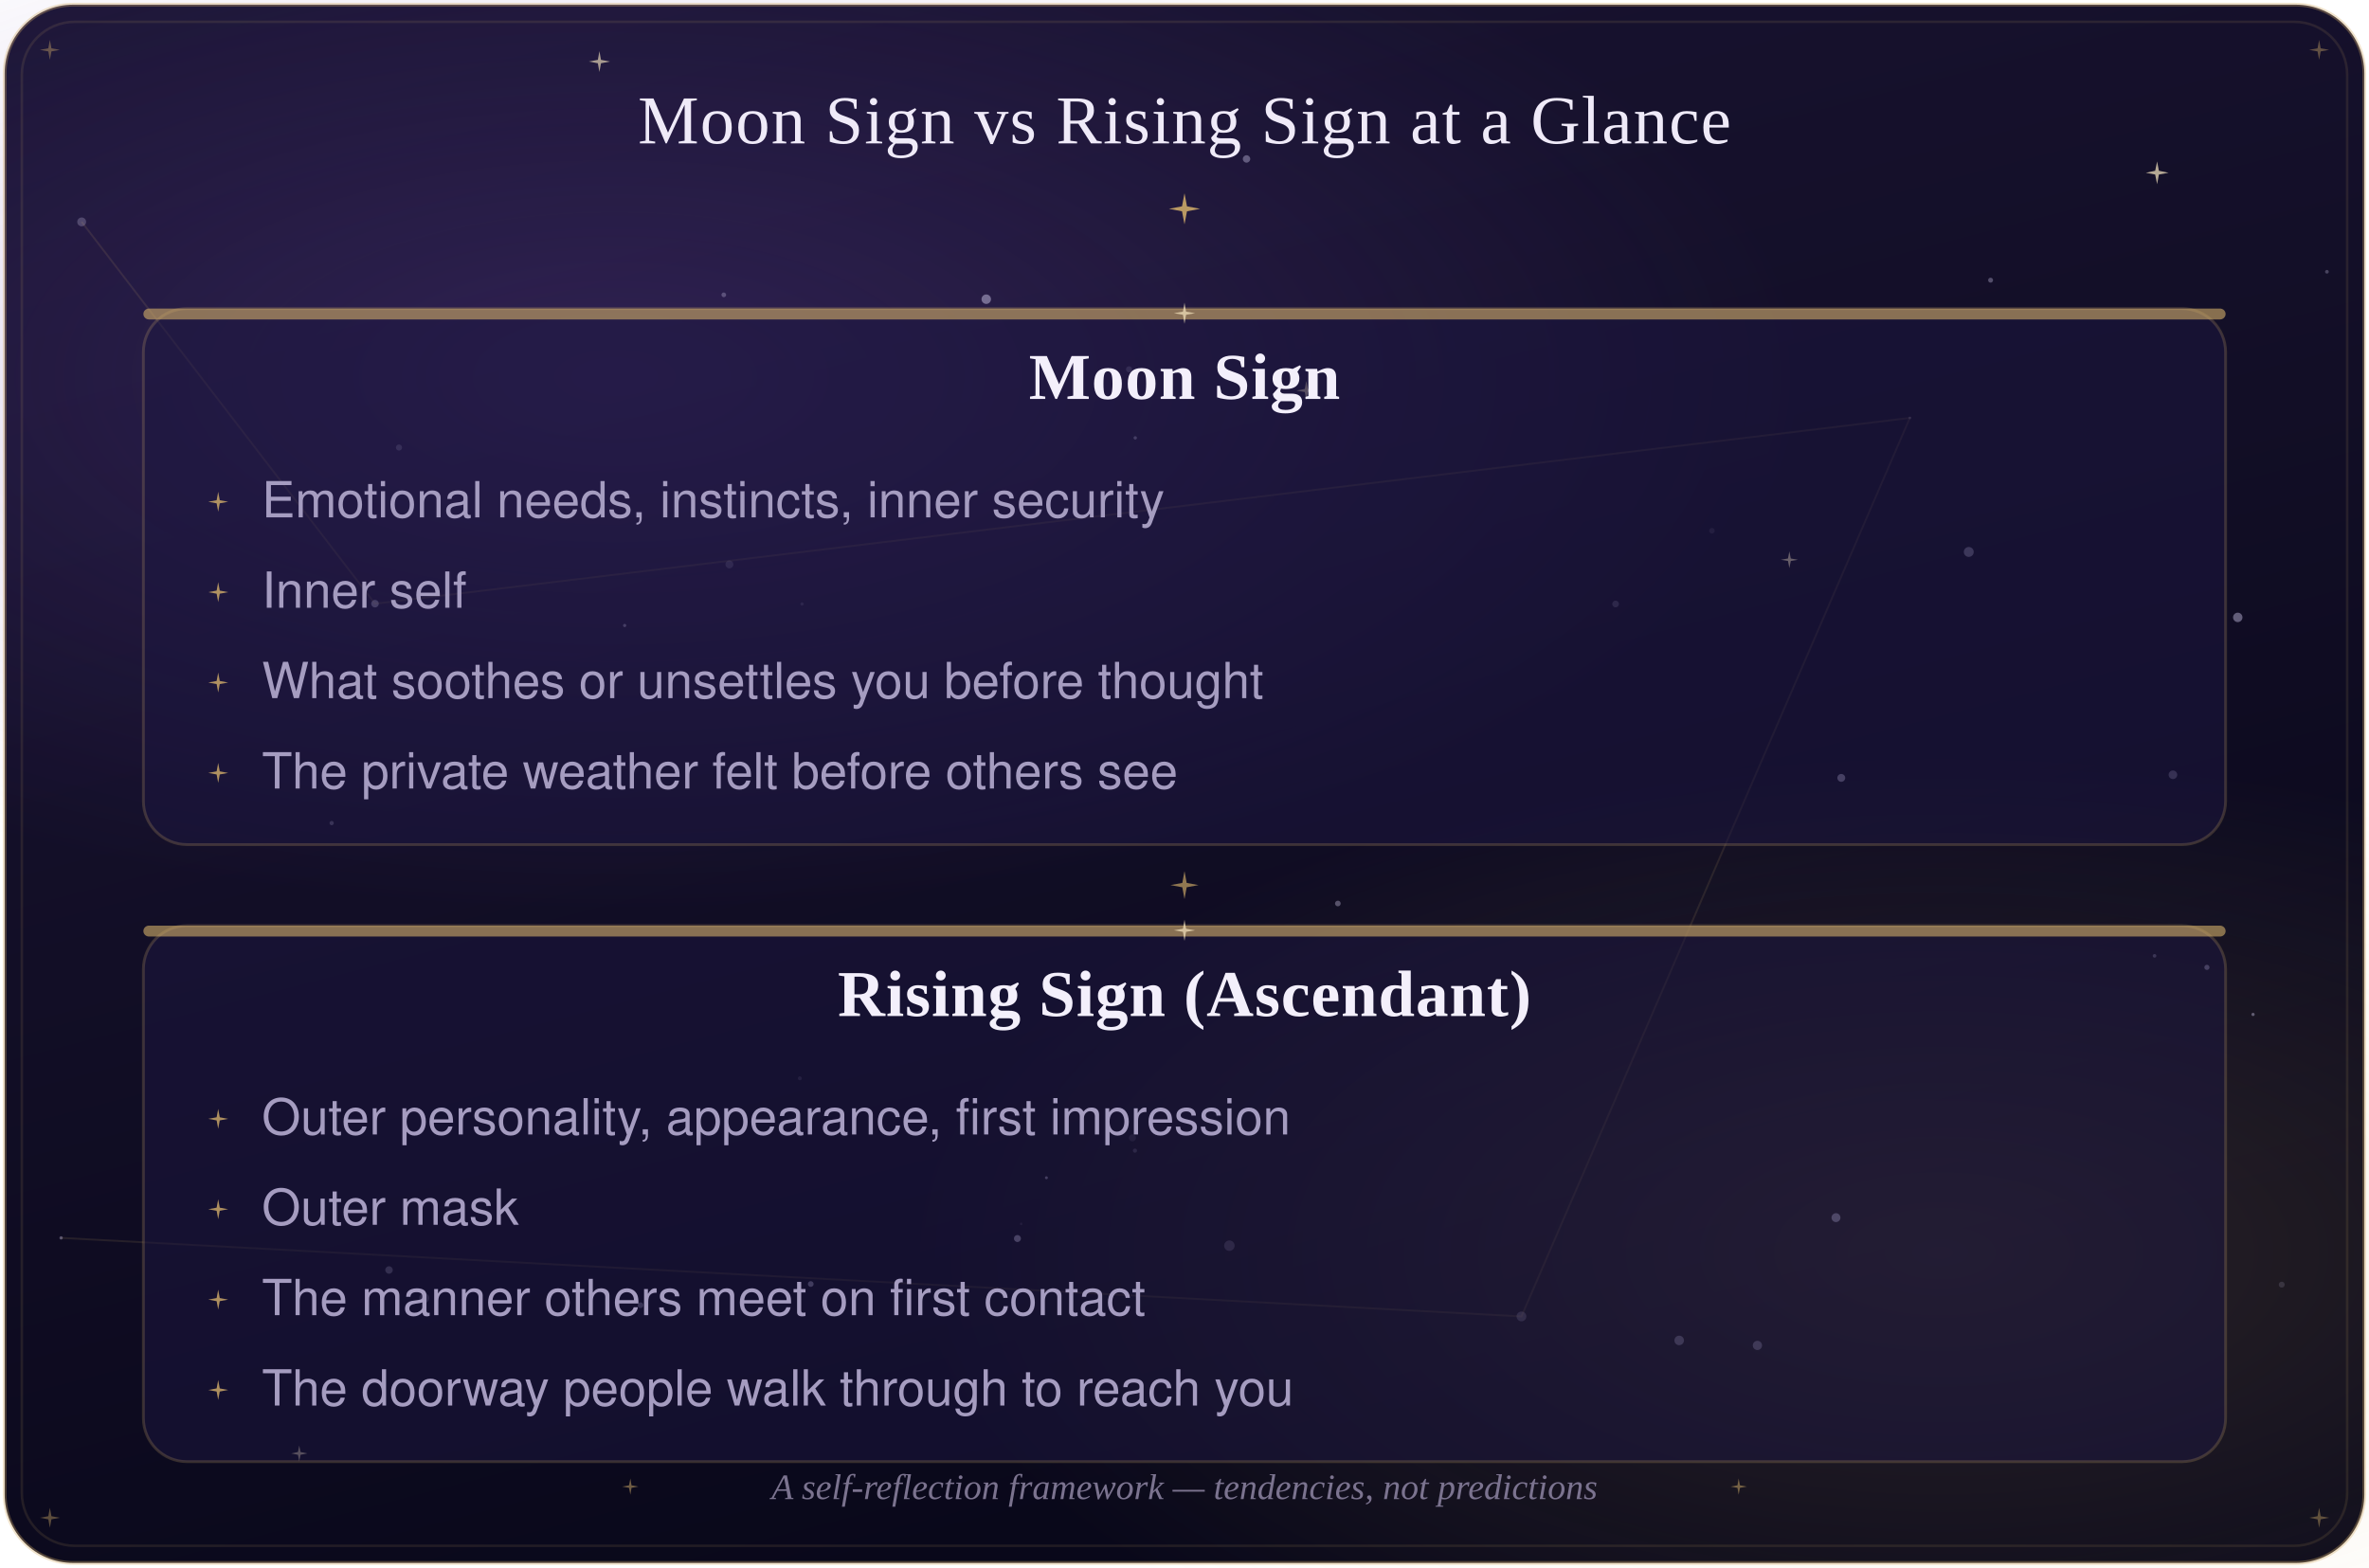
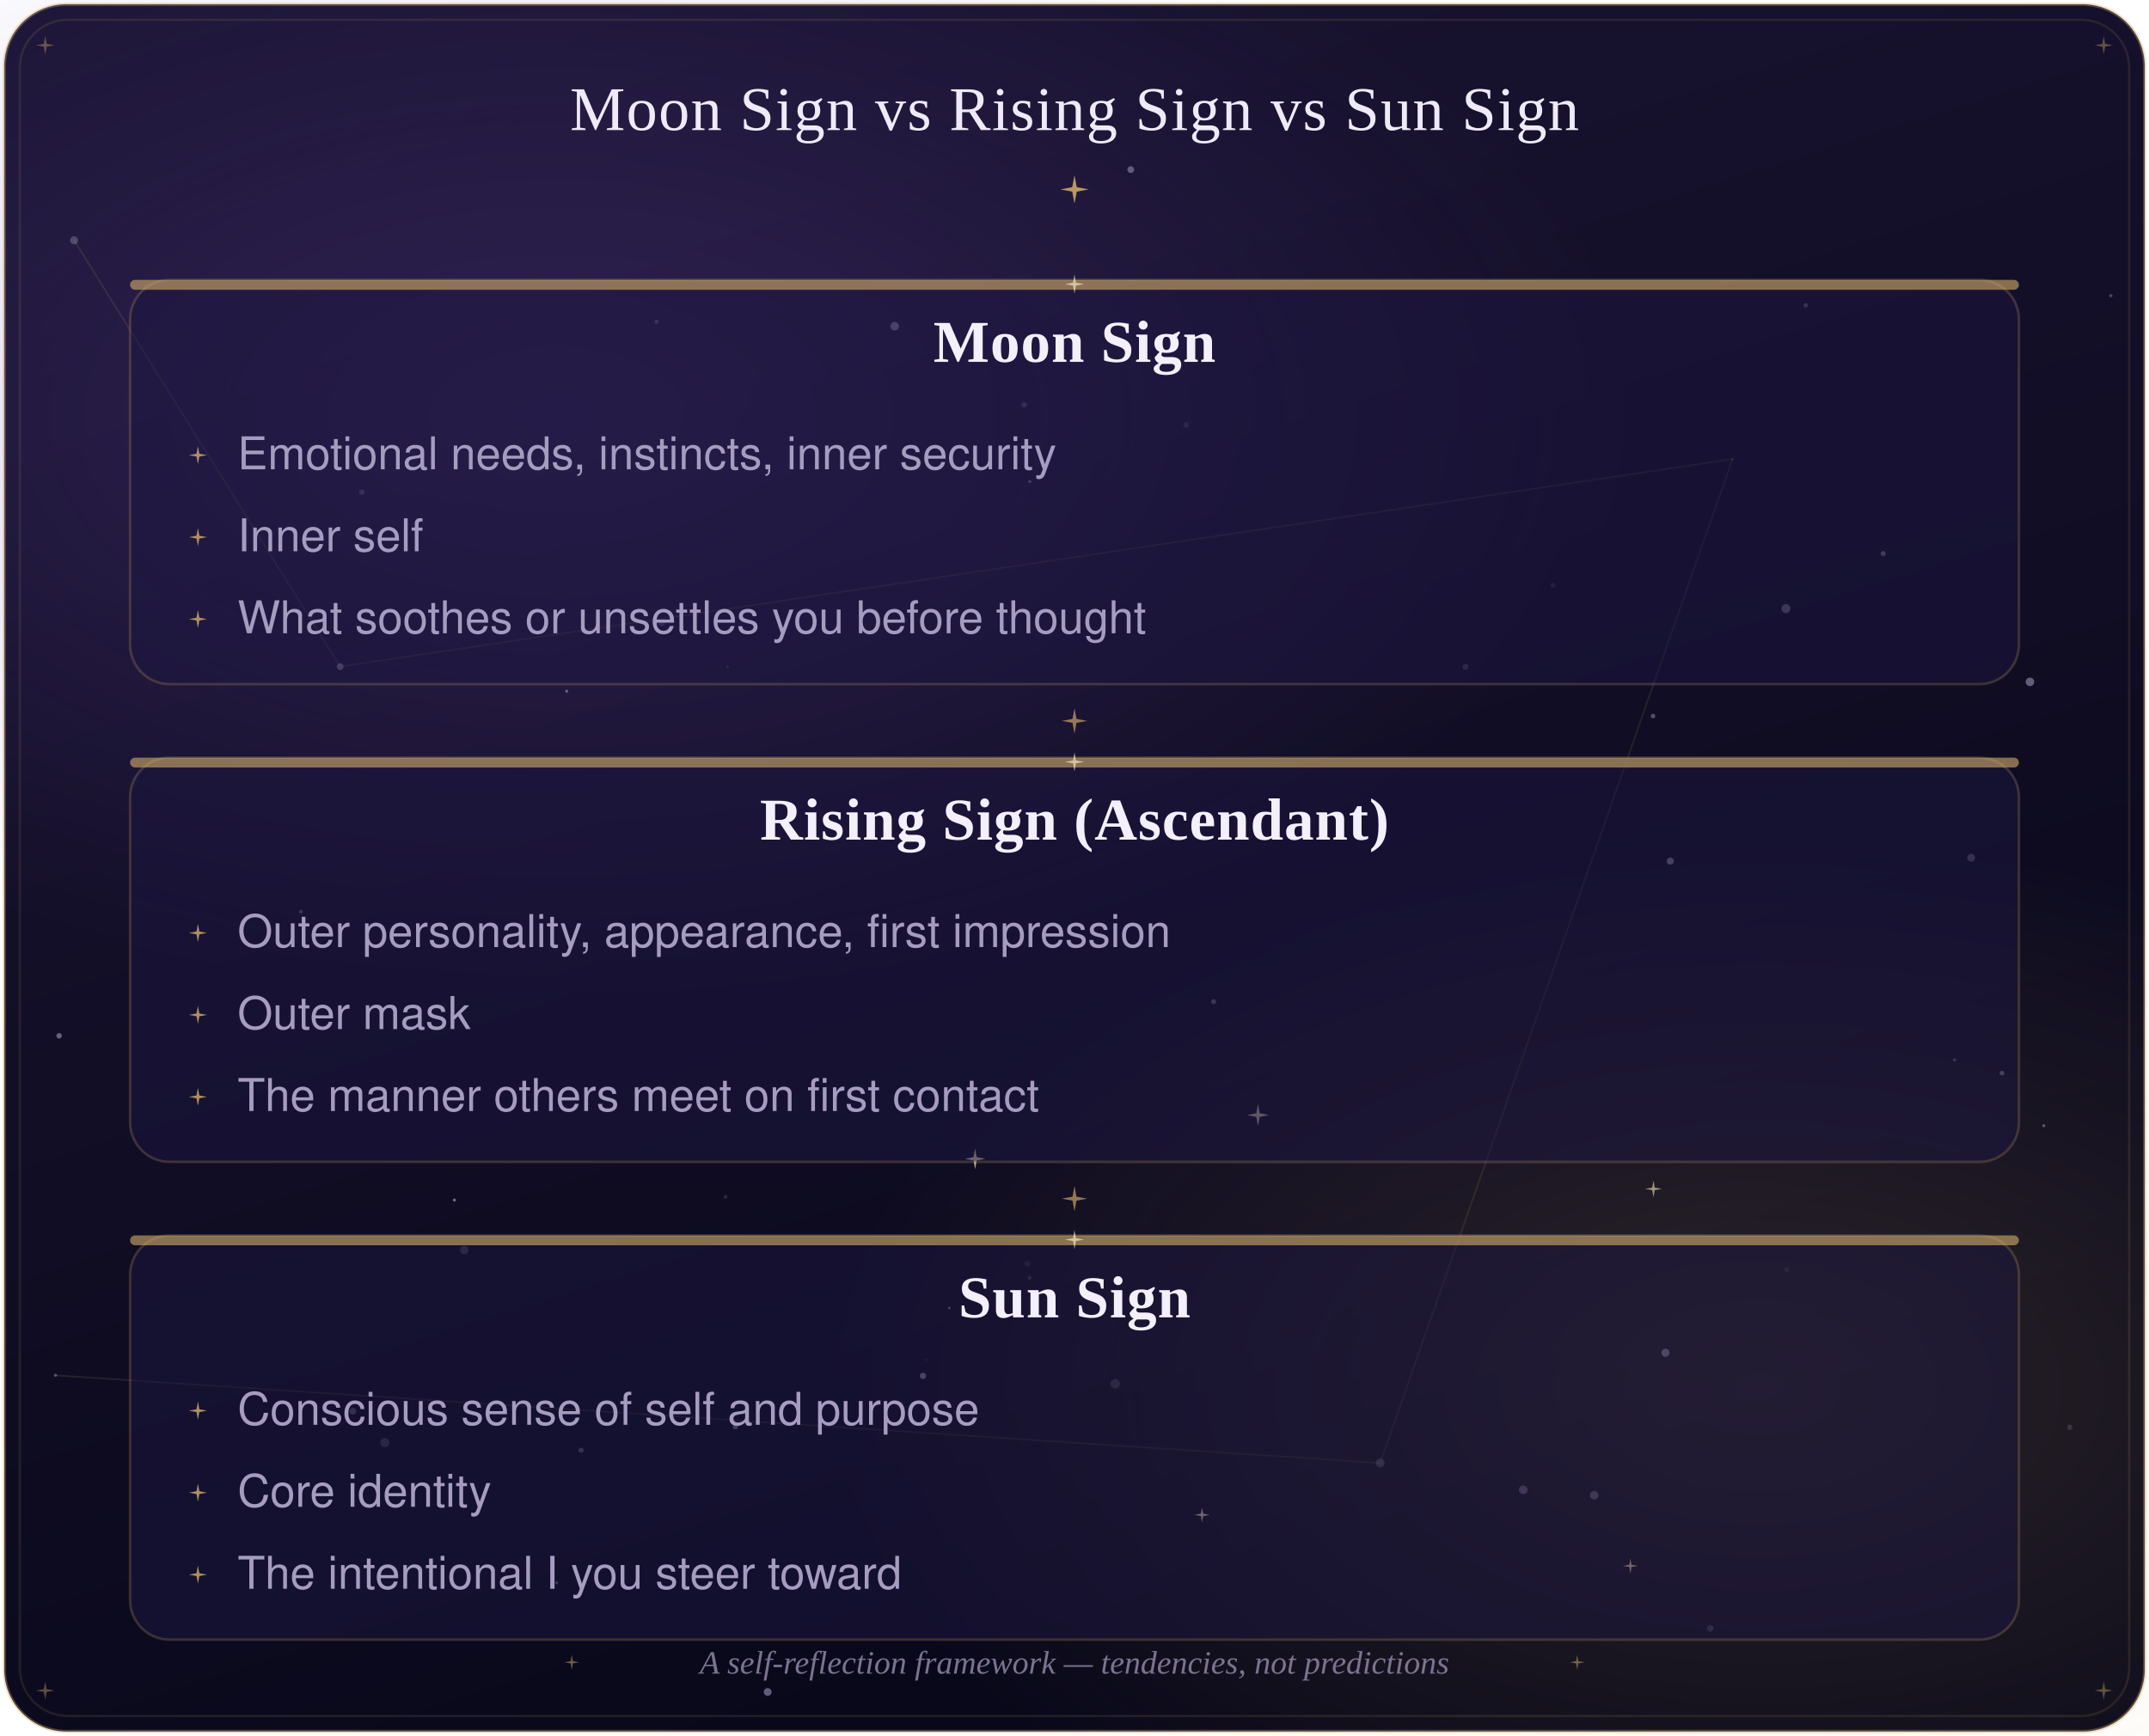
- <svg xmlns="http://www.w3.org/2000/svg" viewBox="0 0 760 503" role="img" aria-label="Moon Sign vs Rising Sign at a Glance">
+ <svg xmlns="http://www.w3.org/2000/svg" viewBox="0 0 760 614" role="img" aria-label="Moon Sign vs Rising Sign vs Sun Sign">
  <defs>
    <linearGradient id="moonrisingsign1en-panel" x1="0" y1="0" x2="0.4" y2="1">
      <stop offset="0" stop-color="#1a1433" />
      <stop offset="0.55" stop-color="#120e26" />
      <stop offset="1" stop-color="#09081a" />
    </linearGradient>
    <radialGradient id="moonrisingsign1en-foil" cx="0.42" cy="0.34" r="0.75">
      <stop offset="0" stop-color="#fbf0d2" />
      <stop offset="0.5" stop-color="#e8c882" />
      <stop offset="1" stop-color="#b8923f" />
    </radialGradient>
    <radialGradient id="moonrisingsign1en-glow" cx="0.5" cy="0.5" r="0.5">
      <stop offset="0" stop-color="#f6e6bf" />
      <stop offset="1" stop-color="#f6e6bf" stop-opacity="0" />
    </radialGradient>
    <radialGradient id="moonrisingsign1en-neb1" cx="0.5" cy="0.5" r="0.5">
      <stop offset="0" stop-color="#6f4bb0" stop-opacity="0.28" />
      <stop offset="1" stop-color="#6f4bb0" stop-opacity="0" />
    </radialGradient>
    <radialGradient id="moonrisingsign1en-neb2" cx="0.5" cy="0.5" r="0.5">
      <stop offset="0" stop-color="#d4af6a" stop-opacity="0.16" />
      <stop offset="1" stop-color="#d4af6a" stop-opacity="0" />
    </radialGradient>
    <linearGradient id="moonrisingsign1en-rule" x1="0" y1="0" x2="1" y2="0">
      <stop offset="0" stop-color="#d4af6a" stop-opacity="0" />
      <stop offset="0.5" stop-color="#d4af6a" stop-opacity="0.6" />
      <stop offset="1" stop-color="#d4af6a" stop-opacity="0" />
    </linearGradient>
  </defs>
-   <rect x="1.5" y="1.5" width="757" height="500" rx="22" fill="url(#moonrisingsign1en-panel)" />
-   <ellipse cx="198" cy="121" rx="380" ry="171" fill="url(#moonrisingsign1en-neb1)" />
-   <ellipse cx="623" cy="402" rx="334" ry="161" fill="url(#moonrisingsign1en-neb2)" />
-   <circle cx="128.0" cy="143.6" r="0.98" fill="#cfc8ea" opacity="0.25" />
-   <circle cx="234.0" cy="181.1" r="1.27" fill="#cfc8ea" opacity="0.20" />
-   <circle cx="205.5" cy="418.8" r="0.92" fill="#cfc8ea" opacity="0.35" />
-   <circle cx="394.4" cy="399.7" r="1.68" fill="#cfc8ea" opacity="0.23" />
-   <circle cx="19.6" cy="397.2" r="0.53" fill="#cfc8ea" opacity="0.38" />
-   <circle cx="589.0" cy="390.7" r="1.43" fill="#cfc8ea" opacity="0.53" />
-   <circle cx="335.7" cy="377.9" r="0.47" fill="#cfc8ea" opacity="0.49" />
-   <circle cx="429.2" cy="289.9" r="0.91" fill="#cfc8ea" opacity="0.36" />
-   <circle cx="362.2" cy="118.5" r="0.97" fill="#cfc8ea" opacity="0.24" />
-   <circle cx="708.0" cy="310.4" r="0.83" fill="#cfc8ea" opacity="0.48" />
-   <circle cx="256.6" cy="346.0" r="0.63" fill="#cfc8ea" opacity="0.16" />
-   <circle cx="200.4" cy="200.7" r="0.52" fill="#cfc8ea" opacity="0.45" />
-   <circle cx="549.2" cy="170.3" r="0.89" fill="#cfc8ea" opacity="0.13" />
-   <circle cx="563.8" cy="431.7" r="1.48" fill="#cfc8ea" opacity="0.38" />
-   <circle cx="691.2" cy="306.7" r="0.58" fill="#cfc8ea" opacity="0.37" />
-   <circle cx="326.4" cy="397.4" r="1.12" fill="#cfc8ea" opacity="0.52" />
-   <circle cx="488.1" cy="422.4" r="1.57" fill="#cfc8ea" opacity="0.25" />
-   <circle cx="364.1" cy="369.2" r="0.66" fill="#cfc8ea" opacity="0.23" />
-   <circle cx="399.9" cy="51.0" r="1.19" fill="#cfc8ea" opacity="0.39" />
-   <circle cx="612.7" cy="134.1" r="0.41" fill="#cfc8ea" opacity="0.25" />
-   <circle cx="232.2" cy="94.6" r="0.75" fill="#cfc8ea" opacity="0.30" />
-   <circle cx="631.6" cy="177.1" r="1.59" fill="#cfc8ea" opacity="0.40" />
-   <circle cx="717.9" cy="198.1" r="1.51" fill="#cfc8ea" opacity="0.43" />
-   <circle cx="120.3" cy="193.7" r="1.21" fill="#cfc8ea" opacity="0.44" />
-   <circle cx="538.7" cy="430.1" r="1.53" fill="#cfc8ea" opacity="0.37" />
-   <circle cx="124.8" cy="407.5" r="1.20" fill="#cfc8ea" opacity="0.32" />
-   <circle cx="722.8" cy="325.5" r="0.52" fill="#cfc8ea" opacity="0.40" />
-   <circle cx="26.2" cy="71.2" r="1.42" fill="#cfc8ea" opacity="0.26" />
-   <circle cx="363.3" cy="365.1" r="1.14" fill="#cfc8ea" opacity="0.13" />
-   <circle cx="260.1" cy="412.0" r="0.92" fill="#cfc8ea" opacity="0.46" />
-   <circle cx="106.4" cy="264.1" r="0.68" fill="#cfc8ea" opacity="0.35" />
-   <circle cx="364.2" cy="140.5" r="0.54" fill="#cfc8ea" opacity="0.44" />
-   <circle cx="732.0" cy="412.2" r="0.95" fill="#cfc8ea" opacity="0.15" />
-   <circle cx="590.7" cy="249.6" r="1.26" fill="#cfc8ea" opacity="0.50" />
-   <circle cx="518.3" cy="193.8" r="1.08" fill="#cfc8ea" opacity="0.23" />
-   <circle cx="316.4" cy="96.0" r="1.52" fill="#cfc8ea" opacity="0.47" />
-   <circle cx="327.6" cy="392.7" r="0.41" fill="#cfc8ea" opacity="0.13" />
-   <circle cx="257.3" cy="193.8" r="0.52" fill="#cfc8ea" opacity="0.17" />
-   <circle cx="746.5" cy="87.2" r="0.59" fill="#cfc8ea" opacity="0.28" />
-   <circle cx="136.1" cy="416.5" r="1.60" fill="#cfc8ea" opacity="0.23" />
-   <circle cx="697.1" cy="248.6" r="1.38" fill="#cfc8ea" opacity="0.34" />
-   <circle cx="638.6" cy="89.9" r="0.79" fill="#cfc8ea" opacity="0.34" />
-   <path d="M 419.065 122.2 L 419.6 124.8 L 422.2 125.311 L 419.6 125.8 L 419.065 128.4 L 418.6 125.8 L 415.9 125.311 L 418.6 124.8 Z" fill="#f6e6bf" opacity="0.543" />
-   <path d="M 192.297 16.4 L 192.8 19.2 L 195.7 19.744 L 192.8 20.3 L 192.297 23.1 L 191.8 20.3 L 188.9 19.744 L 191.8 19.2 Z" fill="#f6e6bf" opacity="0.633" />
-   <path d="M 574.045 176.9 L 574.5 179.2 L 576.8 179.607 L 574.5 180.0 L 574.045 182.3 L 573.6 180.0 L 571.3 179.607 L 573.6 179.2 Z" fill="#f6e6bf" opacity="0.71" />
-   <path d="M 96 463.8 L 96.4 465.9 L 98.6 466.351 L 96.4 466.8 L 96 468.9 L 95.6 466.8 L 93.4 466.351 L 95.6 465.9 Z" fill="#f6e6bf" opacity="0.575" />
-   <path d="M 692.025 51.8 L 692.6 54.8 L 695.7 55.433 L 692.6 56.0 L 692.025 59.1 L 691.4 56.0 L 688.4 55.433 L 691.4 54.8 Z" fill="#f6e6bf" opacity="0.709" />
-   <path d="M 19.6 397.2 L 488.1 422.4 L 612.7 134.1 L 120.3 193.7 L 26.2 71.2" fill="none" stroke="#d4af6a" stroke-width="0.6" opacity="0.12" />
-   <rect x="1.5" y="1.5" width="757" height="500" rx="22" fill="none" stroke="#d4af6a" stroke-opacity="0.34" stroke-width="1.2" />
-   <rect x="7" y="7" width="746" height="489" rx="17" fill="none" stroke="#d4af6a" stroke-opacity="0.12" stroke-width="0.8" />
+   <rect x="1.5" y="1.5" width="757" height="611" rx="22" fill="url(#moonrisingsign1en-panel)" />
+   <ellipse cx="198" cy="147" rx="380" ry="209" fill="url(#moonrisingsign1en-neb1)" />
+   <ellipse cx="623" cy="491" rx="334" ry="196" fill="url(#moonrisingsign1en-neb2)" />
+   <circle cx="128.0" cy="174.1" r="0.98" fill="#cfc8ea" opacity="0.25" />
+   <circle cx="234.0" cy="220.3" r="1.27" fill="#cfc8ea" opacity="0.20" />
+   <circle cx="205.5" cy="513.0" r="0.92" fill="#cfc8ea" opacity="0.35" />
+   <circle cx="394.4" cy="489.5" r="1.68" fill="#cfc8ea" opacity="0.23" />
+   <circle cx="19.6" cy="486.5" r="0.53" fill="#cfc8ea" opacity="0.38" />
+   <circle cx="589.0" cy="478.5" r="1.43" fill="#cfc8ea" opacity="0.53" />
+   <circle cx="335.7" cy="462.7" r="0.47" fill="#cfc8ea" opacity="0.49" />
+   <circle cx="429.2" cy="354.3" r="0.91" fill="#cfc8ea" opacity="0.36" />
+   <circle cx="362.2" cy="143.2" r="0.97" fill="#cfc8ea" opacity="0.24" />
+   <circle cx="708.0" cy="379.6" r="0.83" fill="#cfc8ea" opacity="0.48" />
+   <circle cx="256.6" cy="423.4" r="0.63" fill="#cfc8ea" opacity="0.16" />
+   <circle cx="200.4" cy="244.5" r="0.52" fill="#cfc8ea" opacity="0.45" />
+   <circle cx="549.2" cy="207.0" r="0.89" fill="#cfc8ea" opacity="0.13" />
+   <circle cx="563.8" cy="528.9" r="1.48" fill="#cfc8ea" opacity="0.38" />
+   <circle cx="691.2" cy="374.9" r="0.58" fill="#cfc8ea" opacity="0.37" />
+   <circle cx="326.4" cy="486.7" r="1.12" fill="#cfc8ea" opacity="0.52" />
+   <circle cx="488.1" cy="517.5" r="1.57" fill="#cfc8ea" opacity="0.25" />
+   <circle cx="364.1" cy="452.0" r="0.66" fill="#cfc8ea" opacity="0.23" />
+   <circle cx="399.9" cy="60.0" r="1.19" fill="#cfc8ea" opacity="0.39" />
+   <circle cx="612.7" cy="162.4" r="0.41" fill="#cfc8ea" opacity="0.25" />
+   <circle cx="232.2" cy="113.8" r="0.75" fill="#cfc8ea" opacity="0.30" />
+   <circle cx="631.6" cy="215.3" r="1.59" fill="#cfc8ea" opacity="0.40" />
+   <circle cx="717.9" cy="241.2" r="1.51" fill="#cfc8ea" opacity="0.43" />
+   <circle cx="120.3" cy="235.8" r="1.21" fill="#cfc8ea" opacity="0.44" />
+   <circle cx="538.7" cy="527.0" r="1.53" fill="#cfc8ea" opacity="0.37" />
+   <circle cx="124.8" cy="499.2" r="1.20" fill="#cfc8ea" opacity="0.32" />
+   <circle cx="722.8" cy="398.2" r="0.52" fill="#cfc8ea" opacity="0.40" />
+   <circle cx="26.2" cy="85.0" r="1.42" fill="#cfc8ea" opacity="0.26" />
+   <circle cx="363.3" cy="447.0" r="1.14" fill="#cfc8ea" opacity="0.13" />
+   <circle cx="260.1" cy="504.7" r="0.92" fill="#cfc8ea" opacity="0.46" />
+   <circle cx="106.4" cy="322.5" r="0.68" fill="#cfc8ea" opacity="0.35" />
+   <circle cx="364.2" cy="170.3" r="0.54" fill="#cfc8ea" opacity="0.44" />
+   <circle cx="732.0" cy="504.9" r="0.95" fill="#cfc8ea" opacity="0.15" />
+   <circle cx="590.7" cy="304.6" r="1.26" fill="#cfc8ea" opacity="0.50" />
+   <circle cx="518.3" cy="235.9" r="1.08" fill="#cfc8ea" opacity="0.23" />
+   <circle cx="316.4" cy="115.4" r="1.52" fill="#cfc8ea" opacity="0.47" />
+   <circle cx="327.6" cy="481.0" r="0.41" fill="#cfc8ea" opacity="0.13" />
+   <circle cx="257.3" cy="235.9" r="0.52" fill="#cfc8ea" opacity="0.17" />
+   <circle cx="746.5" cy="104.6" r="0.59" fill="#cfc8ea" opacity="0.28" />
+   <circle cx="136.1" cy="510.3" r="1.60" fill="#cfc8ea" opacity="0.23" />
+   <circle cx="697.1" cy="303.4" r="1.38" fill="#cfc8ea" opacity="0.34" />
+   <circle cx="638.6" cy="108.0" r="0.79" fill="#cfc8ea" opacity="0.34" />
+   <circle cx="419.5" cy="150.3" r="0.99" fill="#cfc8ea" opacity="0.18" />
+   <circle cx="20.9" cy="366.4" r="0.98" fill="#cfc8ea" opacity="0.44" />
+   <circle cx="160.7" cy="424.5" r="0.54" fill="#cfc8ea" opacity="0.52" />
+   <circle cx="196.9" cy="559.9" r="0.51" fill="#cfc8ea" opacity="0.45" />
+   <circle cx="604.8" cy="576.0" r="1.19" fill="#cfc8ea" opacity="0.22" />
+   <circle cx="271.5" cy="598.5" r="1.38" fill="#cfc8ea" opacity="0.44" />
+   <circle cx="584.6" cy="253.3" r="0.81" fill="#cfc8ea" opacity="0.35" />
+   <circle cx="666.0" cy="195.8" r="0.89" fill="#cfc8ea" opacity="0.44" />
+   <circle cx="164.2" cy="442.2" r="1.50" fill="#cfc8ea" opacity="0.24" />
+   <circle cx="631.8" cy="449.1" r="0.81" fill="#cfc8ea" opacity="0.14" />
+   <path d="M 576.593 551.3 L 577.0 553.5 L 579.2 553.915 L 577.0 554.3 L 576.593 556.6 L 576.2 554.3 L 573.9 553.915 L 576.2 553.5 Z" fill="#f6e6bf" opacity="0.758" />
+   <path d="M 444.899 390.5 L 445.5 393.8 L 448.8 394.427 L 445.5 395.1 L 444.899 398.3 L 444.3 395.1 L 441.0 394.427 L 444.3 393.8 Z" fill="#f6e6bf" opacity="0.619" />
+   <path d="M 425.087 533.2 L 425.5 535.4 L 427.8 535.877 L 425.5 536.3 L 425.087 538.6 L 424.7 536.3 L 422.4 535.877 L 424.7 535.4 Z" fill="#f6e6bf" opacity="0.746" />
+   <path d="M 344.863 406.3 L 345.4 409.3 L 348.5 409.909 L 345.4 410.5 L 344.863 413.6 L 344.3 410.5 L 341.2 409.909 L 344.3 409.3 Z" fill="#f6e6bf" opacity="0.728" />
+   <path d="M 584.775 417.6 L 585.2 420.1 L 587.7 420.548 L 585.2 421.0 L 584.775 423.5 L 584.3 421.0 L 581.8 420.548 L 584.3 420.1 Z" fill="#f6e6bf" opacity="0.594" />
+   <path d="M 19.6 486.5 L 488.1 517.5 L 612.7 162.4 L 120.3 235.8 L 26.2 85.0" fill="none" stroke="#d4af6a" stroke-width="0.6" opacity="0.12" />
+   <rect x="1.5" y="1.5" width="757" height="611" rx="22" fill="none" stroke="#d4af6a" stroke-opacity="0.34" stroke-width="1.2" />
+   <rect x="7" y="7" width="746" height="600" rx="17" fill="none" stroke="#d4af6a" stroke-opacity="0.12" stroke-width="0.8" />
  <path d="M 16 12.8 L 16.5 15.5 L 19.2 16 L 16.5 16.5 L 16 19.2 L 15.5 16.5 L 12.8 16 L 15.5 15.5 Z" fill="#d4af6a" opacity="0.4" />
  <path d="M 744 12.8 L 744.5 15.5 L 747.2 16 L 744.5 16.5 L 744 19.2 L 743.5 16.5 L 740.8 16 L 743.5 15.5 Z" fill="#d4af6a" opacity="0.4" />
-   <path d="M 16 483.8 L 16.5 486.5 L 19.2 487 L 16.5 487.5 L 16 490.2 L 15.5 487.5 L 12.8 487 L 15.5 486.5 Z" fill="#d4af6a" opacity="0.4" />
-   <path d="M 744 483.8 L 744.5 486.5 L 747.2 487 L 744.5 487.5 L 744 490.2 L 743.5 487.5 L 740.8 487 L 743.5 486.5 Z" fill="#d4af6a" opacity="0.4" />
-   <text x="380" y="46" text-anchor="middle" font-family="Georgia, 'Times New Roman', serif" font-size="22" letter-spacing="0.4" fill="#efeaf8">Moon Sign vs Rising Sign at a Glance</text>
+   <path d="M 16 594.8 L 16.5 597.5 L 19.2 598 L 16.5 598.5 L 16 601.2 L 15.5 598.5 L 12.8 598 L 15.5 597.5 Z" fill="#d4af6a" opacity="0.4" />
+   <path d="M 744 594.8 L 744.5 597.5 L 747.2 598 L 744.5 598.5 L 744 601.2 L 743.5 598.5 L 740.8 598 L 743.5 597.5 Z" fill="#d4af6a" opacity="0.4" />
+   <text x="380" y="46" text-anchor="middle" font-family="Georgia, 'Times New Roman', serif" font-size="22" letter-spacing="0.4" fill="#efeaf8">Moon Sign vs Rising Sign vs Sun Sign</text>
  <line x1="230" y1="67" x2="368" y2="67" stroke="url(#moonrisingsign1en-rule)" stroke-width="1" />
  <line x1="392" y1="67" x2="530" y2="67" stroke="url(#moonrisingsign1en-rule)" stroke-width="1" />
  <path d="M 380 62.0 L 380.8 66.2 L 385.0 67 L 380.8 67.8 L 380 72.0 L 379.2 67.8 L 375.0 67 L 379.2 66.2 Z" fill="#d4af6a" opacity="0.85" />
-   <rect x="46" y="99" width="668" height="172.0" rx="14" fill="#1d1740" fill-opacity="0.5" stroke="#d4af6a" stroke-opacity="0.22" stroke-width="0.9" />
+   <rect x="46" y="99" width="668" height="143.0" rx="14" fill="#1d1740" fill-opacity="0.5" stroke="#d4af6a" stroke-opacity="0.22" stroke-width="0.9" />
  <rect x="46" y="99" width="668" height="3.5" rx="1.8" fill="#d4af6a" fill-opacity="0.6" />
  <path d="M 380 97.1 L 380.5 100.0 L 383.4 100.5 L 380.5 101.0 L 380 103.9 L 379.5 101.0 L 376.6 100.5 L 379.5 100.0 Z" fill="#f6e6bf" opacity="0.7" />
  <text x="380" y="128.0" text-anchor="middle" font-family="Georgia, 'Times New Roman', serif" font-size="21" font-weight="700" letter-spacing="0.3" fill="#f3effb">Moon Sign</text>
  <path d="M 70 157.8 L 70.5 160.5 L 73.2 161 L 70.5 161.5 L 70 164.2 L 69.5 161.5 L 66.8 161 L 69.5 160.5 Z" fill="#d4af6a" opacity="0.8" />
  <text x="84" y="166.0" font-family="Helvetica, Arial, sans-serif" font-size="16" fill="#a59cc0">Emotional needs, instincts, inner security</text>
  <path d="M 70 186.8 L 70.5 189.5 L 73.2 190 L 70.5 190.5 L 70 193.2 L 69.5 190.5 L 66.8 190 L 69.5 189.5 Z" fill="#d4af6a" opacity="0.8" />
  <text x="84" y="195.0" font-family="Helvetica, Arial, sans-serif" font-size="16" fill="#a59cc0">Inner self</text>
  <path d="M 70 215.8 L 70.5 218.5 L 73.2 219 L 70.5 219.5 L 70 222.2 L 69.5 219.5 L 66.8 219 L 69.5 218.5 Z" fill="#d4af6a" opacity="0.8" />
  <text x="84" y="224.0" font-family="Helvetica, Arial, sans-serif" font-size="16" fill="#a59cc0">What soothes or unsettles you before thought</text>
-   <path d="M 70 244.8 L 70.5 247.5 L 73.2 248 L 70.5 248.5 L 70 251.2 L 69.5 248.5 L 66.8 248 L 69.5 247.5 Z" fill="#d4af6a" opacity="0.8" />
-   <text x="84" y="253.0" font-family="Helvetica, Arial, sans-serif" font-size="16" fill="#a59cc0">The private weather felt before others see</text>
-   <path d="M 380 279.5 L 380.7 283.3 L 384.5 284 L 380.7 284.7 L 380 288.5 L 379.3 284.7 L 375.5 284 L 379.3 283.3 Z" fill="#d4af6a" opacity="0.65" />
-   <rect x="46" y="297" width="668" height="172.0" rx="14" fill="#1d1740" fill-opacity="0.5" stroke="#d4af6a" stroke-opacity="0.22" stroke-width="0.9" />
-   <rect x="46" y="297" width="668" height="3.5" rx="1.8" fill="#d4af6a" fill-opacity="0.6" />
-   <path d="M 380 295.1 L 380.5 298.0 L 383.4 298.5 L 380.5 299.0 L 380 301.9 L 379.5 299.0 L 376.6 298.5 L 379.5 298.0 Z" fill="#f6e6bf" opacity="0.7" />
-   <text x="380" y="326.0" text-anchor="middle" font-family="Georgia, 'Times New Roman', serif" font-size="21" font-weight="700" letter-spacing="0.3" fill="#f3effb">Rising Sign (Ascendant)</text>
+   <path d="M 380 250.5 L 380.7 254.3 L 384.5 255 L 380.7 255.7 L 380 259.5 L 379.3 255.7 L 375.5 255 L 379.3 254.3 Z" fill="#d4af6a" opacity="0.65" />
+   <rect x="46" y="268" width="668" height="143.0" rx="14" fill="#1d1740" fill-opacity="0.5" stroke="#d4af6a" stroke-opacity="0.22" stroke-width="0.9" />
+   <rect x="46" y="268" width="668" height="3.5" rx="1.8" fill="#d4af6a" fill-opacity="0.6" />
+   <path d="M 380 266.1 L 380.5 269.0 L 383.4 269.5 L 380.5 270.0 L 380 272.9 L 379.5 270.0 L 376.6 269.5 L 379.5 269.0 Z" fill="#f6e6bf" opacity="0.7" />
+   <text x="380" y="297.0" text-anchor="middle" font-family="Georgia, 'Times New Roman', serif" font-size="21" font-weight="700" letter-spacing="0.3" fill="#f3effb">Rising Sign (Ascendant)</text>
+   <path d="M 70 326.8 L 70.5 329.5 L 73.2 330 L 70.5 330.5 L 70 333.2 L 69.5 330.5 L 66.8 330 L 69.5 329.5 Z" fill="#d4af6a" opacity="0.8" />
+   <text x="84" y="335.0" font-family="Helvetica, Arial, sans-serif" font-size="16" fill="#a59cc0">Outer personality, appearance, first impression</text>
  <path d="M 70 355.8 L 70.5 358.5 L 73.2 359 L 70.5 359.5 L 70 362.2 L 69.5 359.5 L 66.8 359 L 69.5 358.5 Z" fill="#d4af6a" opacity="0.8" />
-   <text x="84" y="364.0" font-family="Helvetica, Arial, sans-serif" font-size="16" fill="#a59cc0">Outer personality, appearance, first impression</text>
+   <text x="84" y="364.0" font-family="Helvetica, Arial, sans-serif" font-size="16" fill="#a59cc0">Outer mask</text>
  <path d="M 70 384.8 L 70.5 387.5 L 73.2 388 L 70.5 388.5 L 70 391.2 L 69.5 388.5 L 66.8 388 L 69.5 387.5 Z" fill="#d4af6a" opacity="0.8" />
-   <text x="84" y="393.0" font-family="Helvetica, Arial, sans-serif" font-size="16" fill="#a59cc0">Outer mask</text>
-   <path d="M 70 413.8 L 70.5 416.5 L 73.2 417 L 70.5 417.5 L 70 420.2 L 69.5 417.5 L 66.8 417 L 69.5 416.5 Z" fill="#d4af6a" opacity="0.8" />
-   <text x="84" y="422.0" font-family="Helvetica, Arial, sans-serif" font-size="16" fill="#a59cc0">The manner others meet on first contact</text>
-   <path d="M 70 442.8 L 70.5 445.5 L 73.2 446 L 70.5 446.5 L 70 449.2 L 69.5 446.5 L 66.8 446 L 69.5 445.5 Z" fill="#d4af6a" opacity="0.8" />
-   <text x="84" y="451.0" font-family="Helvetica, Arial, sans-serif" font-size="16" fill="#a59cc0">The doorway people walk through to reach you</text>
-   <path d="M 202.227 474.4 L 202.6 476.6 L 204.8 477 L 202.6 477.4 L 202.227 479.6 L 201.8 477.4 L 199.6 477 L 201.8 476.6 Z" fill="#d4af6a" opacity="0.5" />
-   <text x="380" y="481" text-anchor="middle" font-family="Georgia, 'Times New Roman', serif" font-style="italic" font-size="11.5" fill="#7b738f">A self-reflection framework — tendencies, not predictions</text>
-   <path d="M 557.773 474.4 L 558.2 476.6 L 560.4 477 L 558.2 477.4 L 557.773 479.6 L 557.4 477.4 L 555.2 477 L 557.4 476.6 Z" fill="#d4af6a" opacity="0.5" />
+   <text x="84" y="393.0" font-family="Helvetica, Arial, sans-serif" font-size="16" fill="#a59cc0">The manner others meet on first contact</text>
+   <path d="M 380 419.5 L 380.7 423.3 L 384.5 424 L 380.7 424.7 L 380 428.5 L 379.3 424.7 L 375.5 424 L 379.3 423.3 Z" fill="#d4af6a" opacity="0.65" />
+   <rect x="46" y="437" width="668" height="143.0" rx="14" fill="#1d1740" fill-opacity="0.5" stroke="#d4af6a" stroke-opacity="0.22" stroke-width="0.9" />
+   <rect x="46" y="437" width="668" height="3.5" rx="1.8" fill="#d4af6a" fill-opacity="0.6" />
+   <path d="M 380 435.1 L 380.5 438.0 L 383.4 438.5 L 380.5 439.0 L 380 441.9 L 379.5 439.0 L 376.6 438.5 L 379.5 438.0 Z" fill="#f6e6bf" opacity="0.7" />
+   <text x="380" y="466.0" text-anchor="middle" font-family="Georgia, 'Times New Roman', serif" font-size="21" font-weight="700" letter-spacing="0.3" fill="#f3effb">Sun Sign</text>
+   <path d="M 70 495.8 L 70.5 498.5 L 73.2 499 L 70.5 499.5 L 70 502.2 L 69.5 499.5 L 66.8 499 L 69.5 498.5 Z" fill="#d4af6a" opacity="0.8" />
+   <text x="84" y="504.0" font-family="Helvetica, Arial, sans-serif" font-size="16" fill="#a59cc0">Conscious sense of self and purpose</text>
+   <path d="M 70 524.8 L 70.5 527.5 L 73.2 528 L 70.5 528.5 L 70 531.2 L 69.5 528.5 L 66.8 528 L 69.5 527.5 Z" fill="#d4af6a" opacity="0.8" />
+   <text x="84" y="533.0" font-family="Helvetica, Arial, sans-serif" font-size="16" fill="#a59cc0">Core identity</text>
+   <path d="M 70 553.8 L 70.5 556.5 L 73.2 557 L 70.5 557.5 L 70 560.2 L 69.5 557.5 L 66.8 557 L 69.5 556.5 Z" fill="#d4af6a" opacity="0.8" />
+   <text x="84" y="562.0" font-family="Helvetica, Arial, sans-serif" font-size="16" fill="#a59cc0">The intentional I you steer toward</text>
+   <path d="M 202.227 585.4 L 202.6 587.6 L 204.8 588 L 202.6 588.4 L 202.227 590.6 L 201.8 588.4 L 199.6 588 L 201.8 587.6 Z" fill="#d4af6a" opacity="0.5" />
+   <text x="380" y="592" text-anchor="middle" font-family="Georgia, 'Times New Roman', serif" font-style="italic" font-size="11.5" fill="#7b738f">A self-reflection framework — tendencies, not predictions</text>
+   <path d="M 557.773 585.4 L 558.2 587.6 L 560.4 588 L 558.2 588.4 L 557.773 590.6 L 557.4 588.4 L 555.2 588 L 557.4 587.6 Z" fill="#d4af6a" opacity="0.5" />
</svg>
